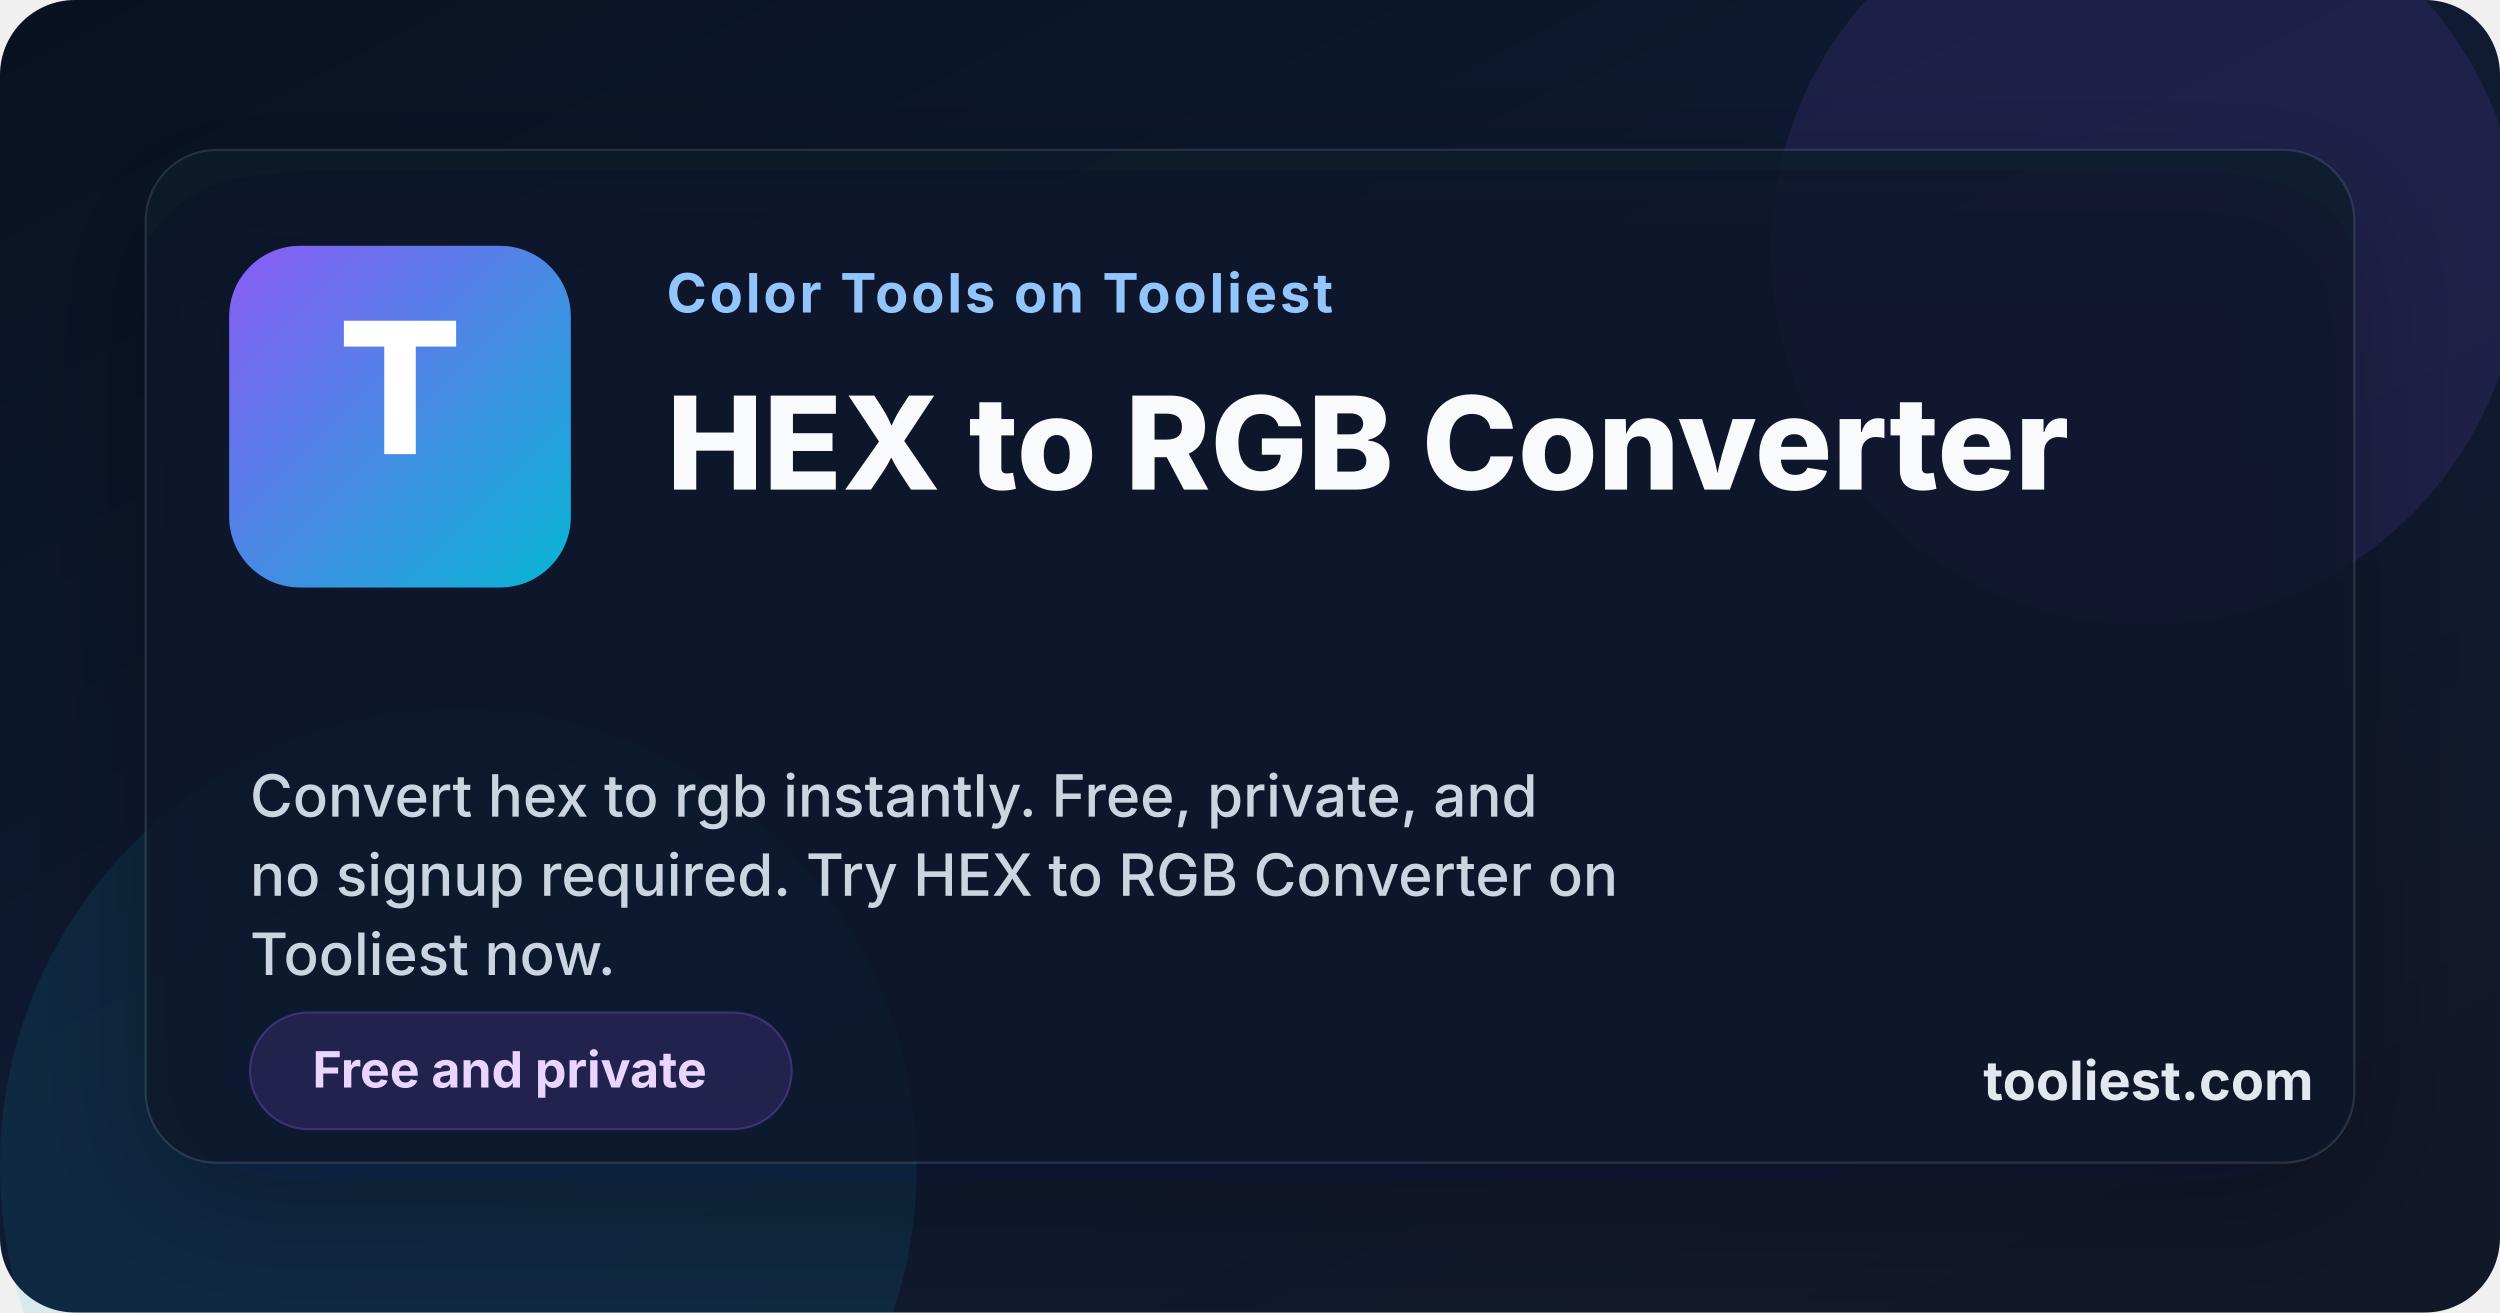
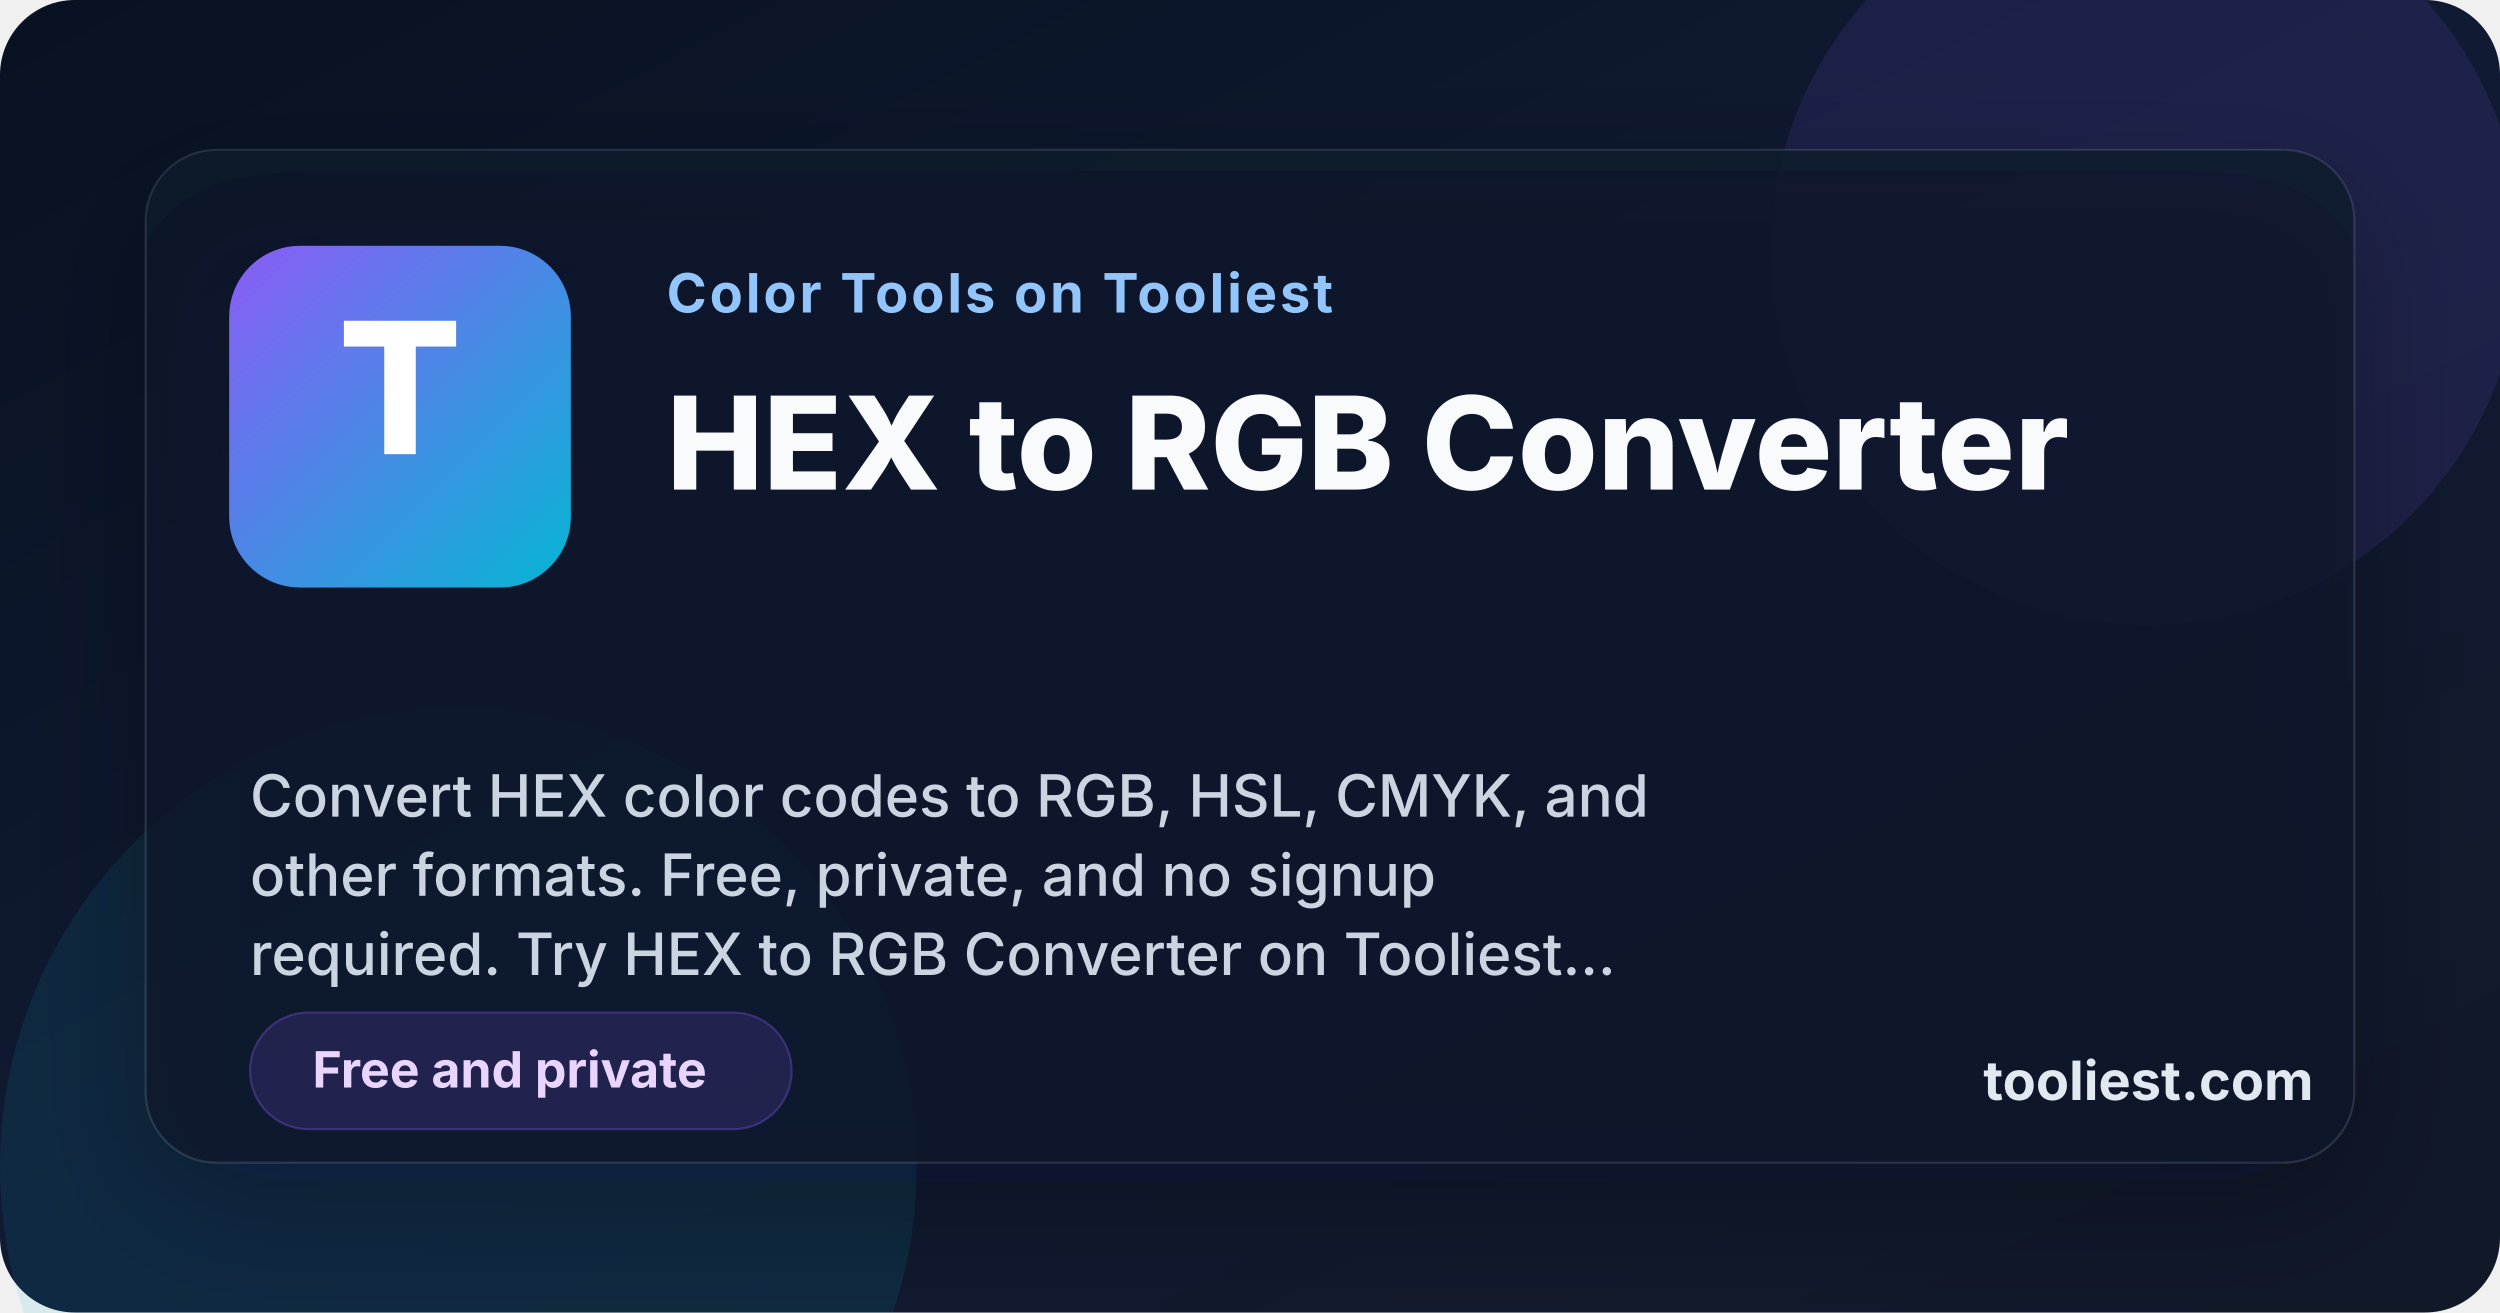
<svg xmlns="http://www.w3.org/2000/svg" width="1200" height="630" viewBox="0 0 1200 630" role="img" aria-labelledby="title desc">
  <defs>
    <linearGradient id="bg" x1="0%" x2="100%" y1="0%" y2="100%">
      <stop offset="0%" stop-color="#081221" />
      <stop offset="50%" stop-color="#101a33" />
      <stop offset="100%" stop-color="#111827" />
    </linearGradient>
    <linearGradient id="accent" x1="0%" x2="100%" y1="0%" y2="100%">
      <stop offset="0%" stop-color="#8b5cf6" />
      <stop offset="100%" stop-color="#06b6d4" />
    </linearGradient>
    <filter id="shadow" x="-20%" y="-20%" width="140%" height="140%">
      <feDropShadow dx="0" dy="20" stdDeviation="30" flood-color="#020617" flood-opacity="0.35" />
    </filter>
  </defs>
  <rect width="1200" height="630" fill="url(#bg)" rx="36" />
  <circle cx="1030" cy="120" r="180" fill="#8b5cf6" opacity="0.12" />
  <circle cx="220" cy="560" r="220" fill="#06b6d4" opacity="0.1" />
  <rect x="70" y="72" width="1060" height="486" rx="34" fill="rgba(15, 23, 42, 0.78)" stroke="rgba(148, 163, 184, 0.18)" filter="url(#shadow)" />
  <rect x="110" y="118" width="164" height="164" rx="34" fill="url(#accent)" />
  <text x="192" y="218" text-anchor="middle" font-family="Inter, Arial, sans-serif" font-size="88" font-weight="800" fill="#ffffff">T</text>
  <text x="320" y="150" font-family="Inter, Arial, sans-serif" font-size="26" font-weight="700" letter-spacing="1.4" fill="#93c5fd">Color Tools on Tooliest</text>
  <text x="320" y="235" font-family="Inter, Arial, sans-serif" font-size="62" font-weight="800" fill="#f8fafc">HEX to RGB Converter</text>
-   <text x="120" y="392" font-family="Inter, Arial, sans-serif" font-size="28" font-weight="500" fill="#cbd5e1">Convert hex to rgb instantly. Free, private, and</text>
-   <text x="120" y="430" font-family="Inter, Arial, sans-serif" font-size="28" font-weight="500" fill="#cbd5e1">no signup required. Try HEX to RGB Converter on</text>
-   <text x="120" y="468" font-family="Inter, Arial, sans-serif" font-size="28" font-weight="500" fill="#cbd5e1">Tooliest now.</text>
+   <text x="120" y="392" font-family="Inter, Arial, sans-serif" font-size="28" font-weight="500" fill="#cbd5e1">Convert HEX color codes to RGB, HSL, CMYK, and</text>
+   <text x="120" y="430" font-family="Inter, Arial, sans-serif" font-size="28" font-weight="500" fill="#cbd5e1">other formats. Free, private, and no signup</text>
+   <text x="120" y="468" font-family="Inter, Arial, sans-serif" font-size="28" font-weight="500" fill="#cbd5e1">required. Try HEX to RGB Converter on Tooliest...</text>
  <rect x="120" y="486" width="260" height="56" rx="28" fill="rgba(139, 92, 246, 0.16)" stroke="rgba(139, 92, 246, 0.32)" />
  <text x="150" y="522" font-family="Inter, Arial, sans-serif" font-size="24" font-weight="700" fill="#e9d5ff">Free and private</text>
  <text x="952" y="528" font-family="Inter, Arial, sans-serif" font-size="26" font-weight="700" fill="#e2e8f0">tooliest.com</text>
</svg>
